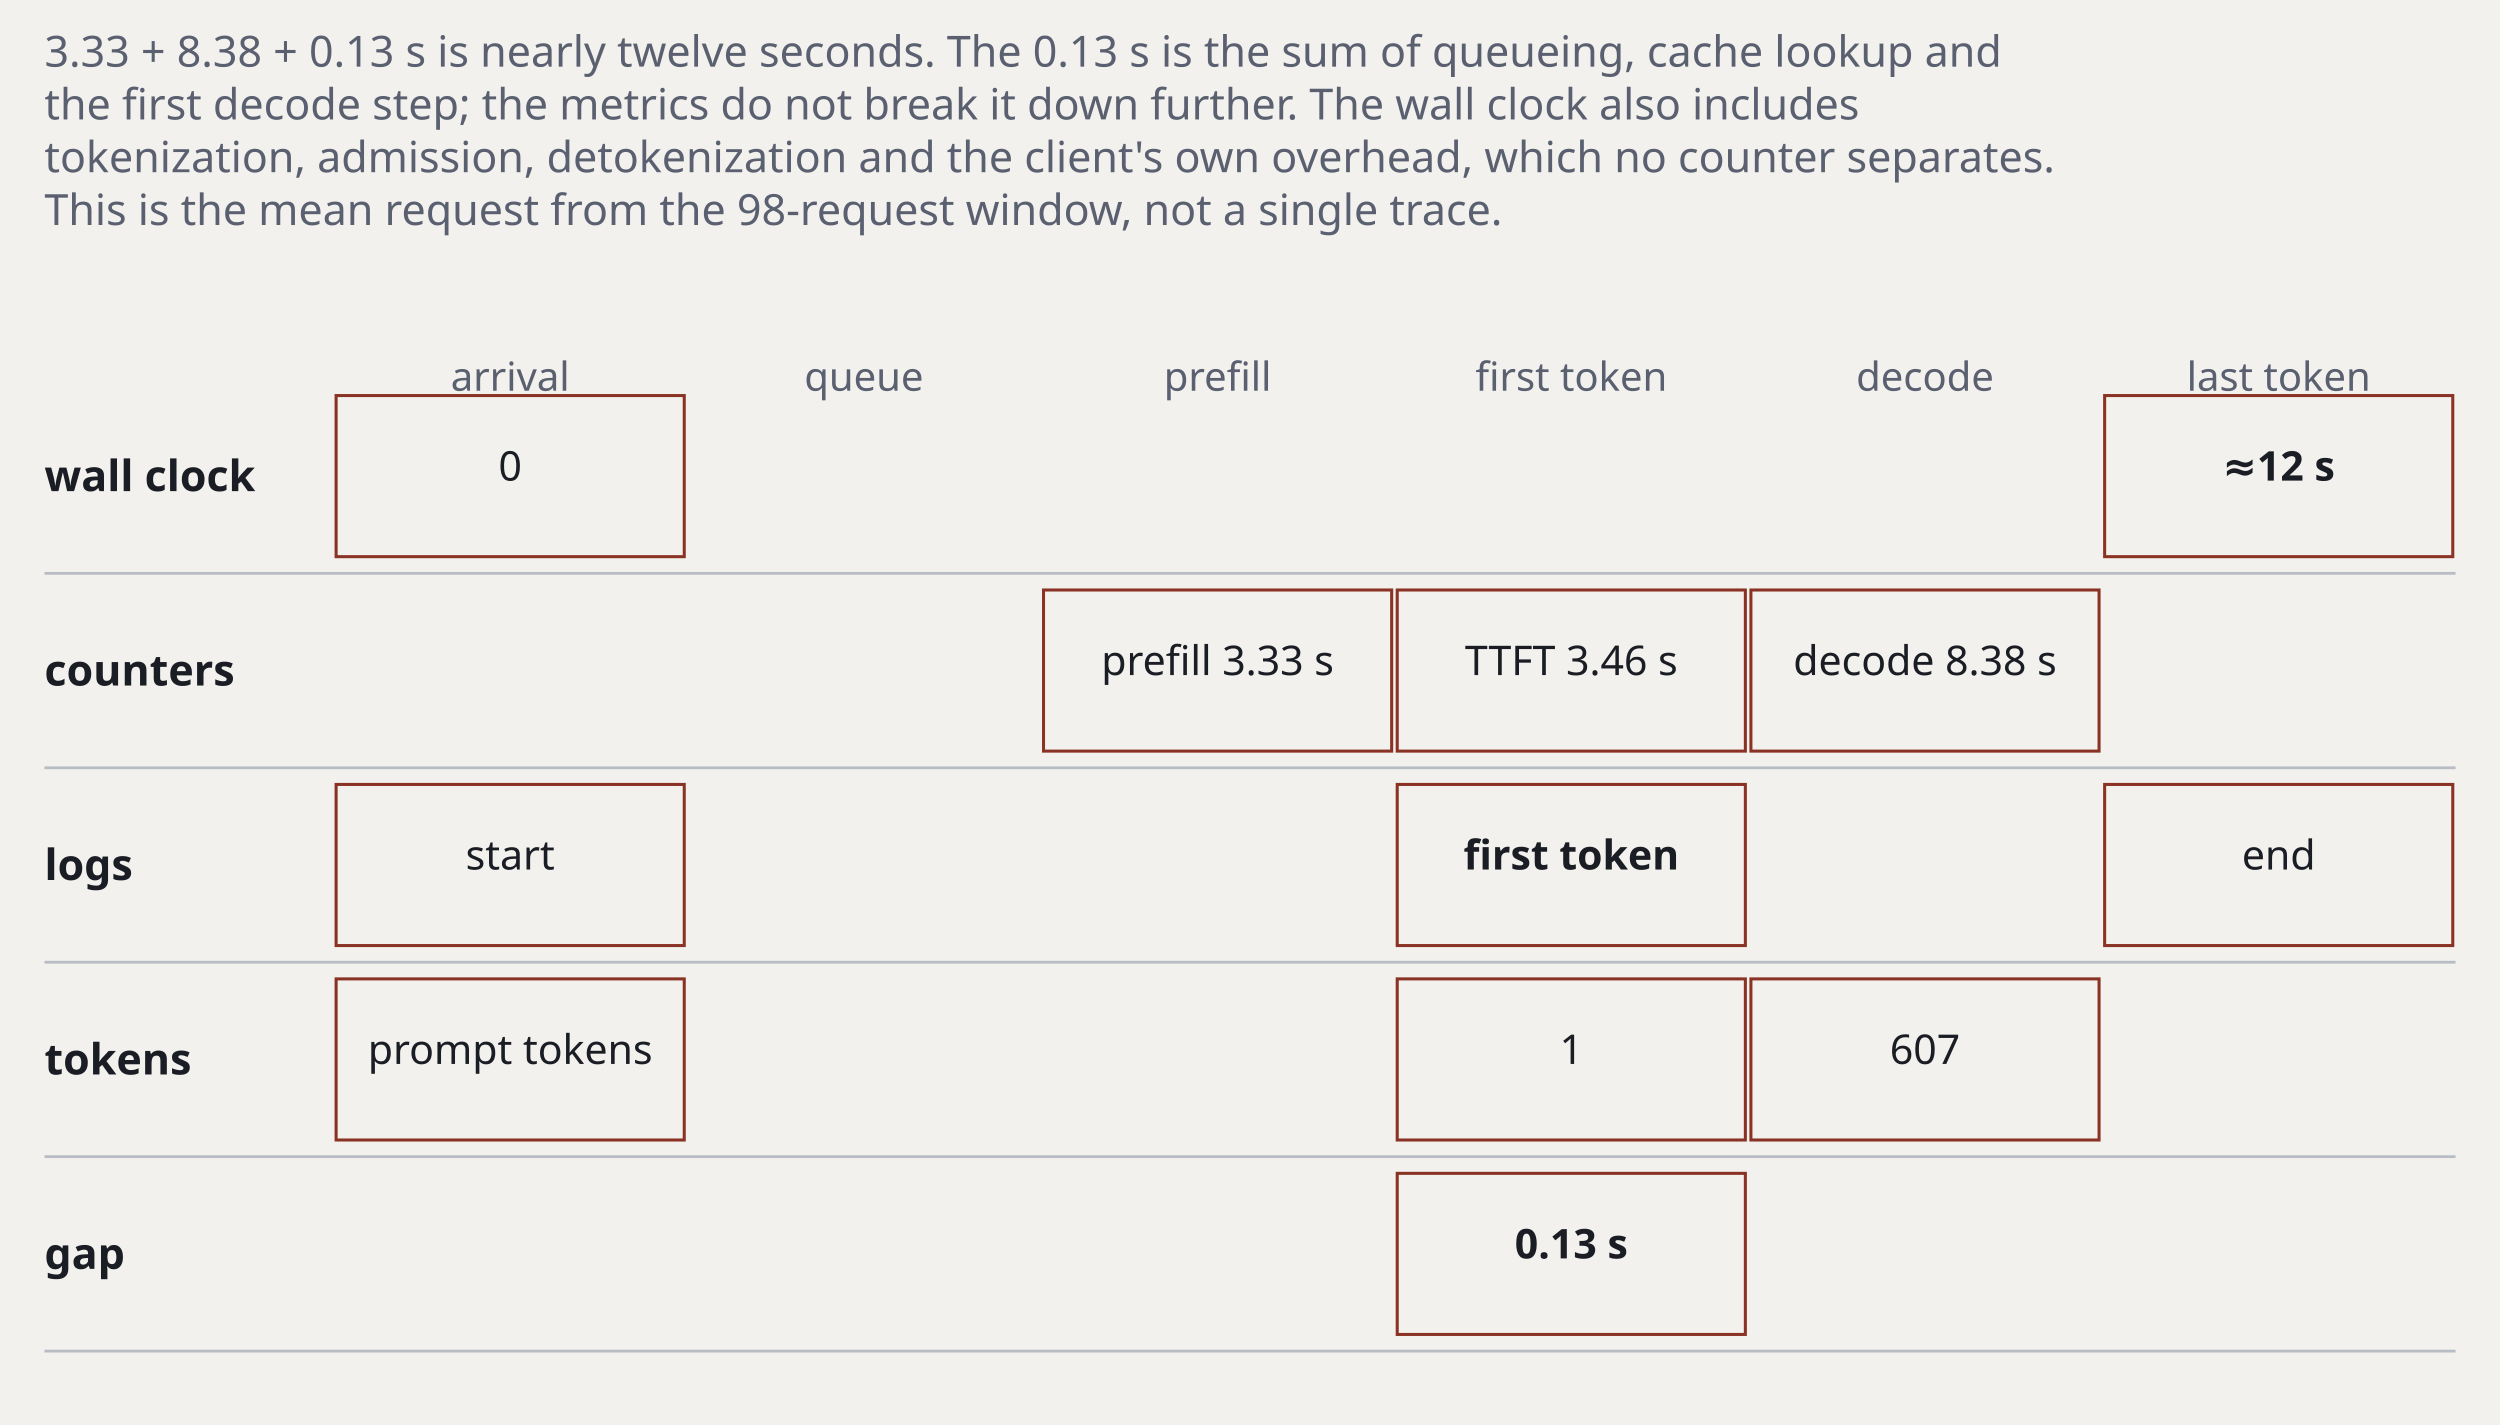
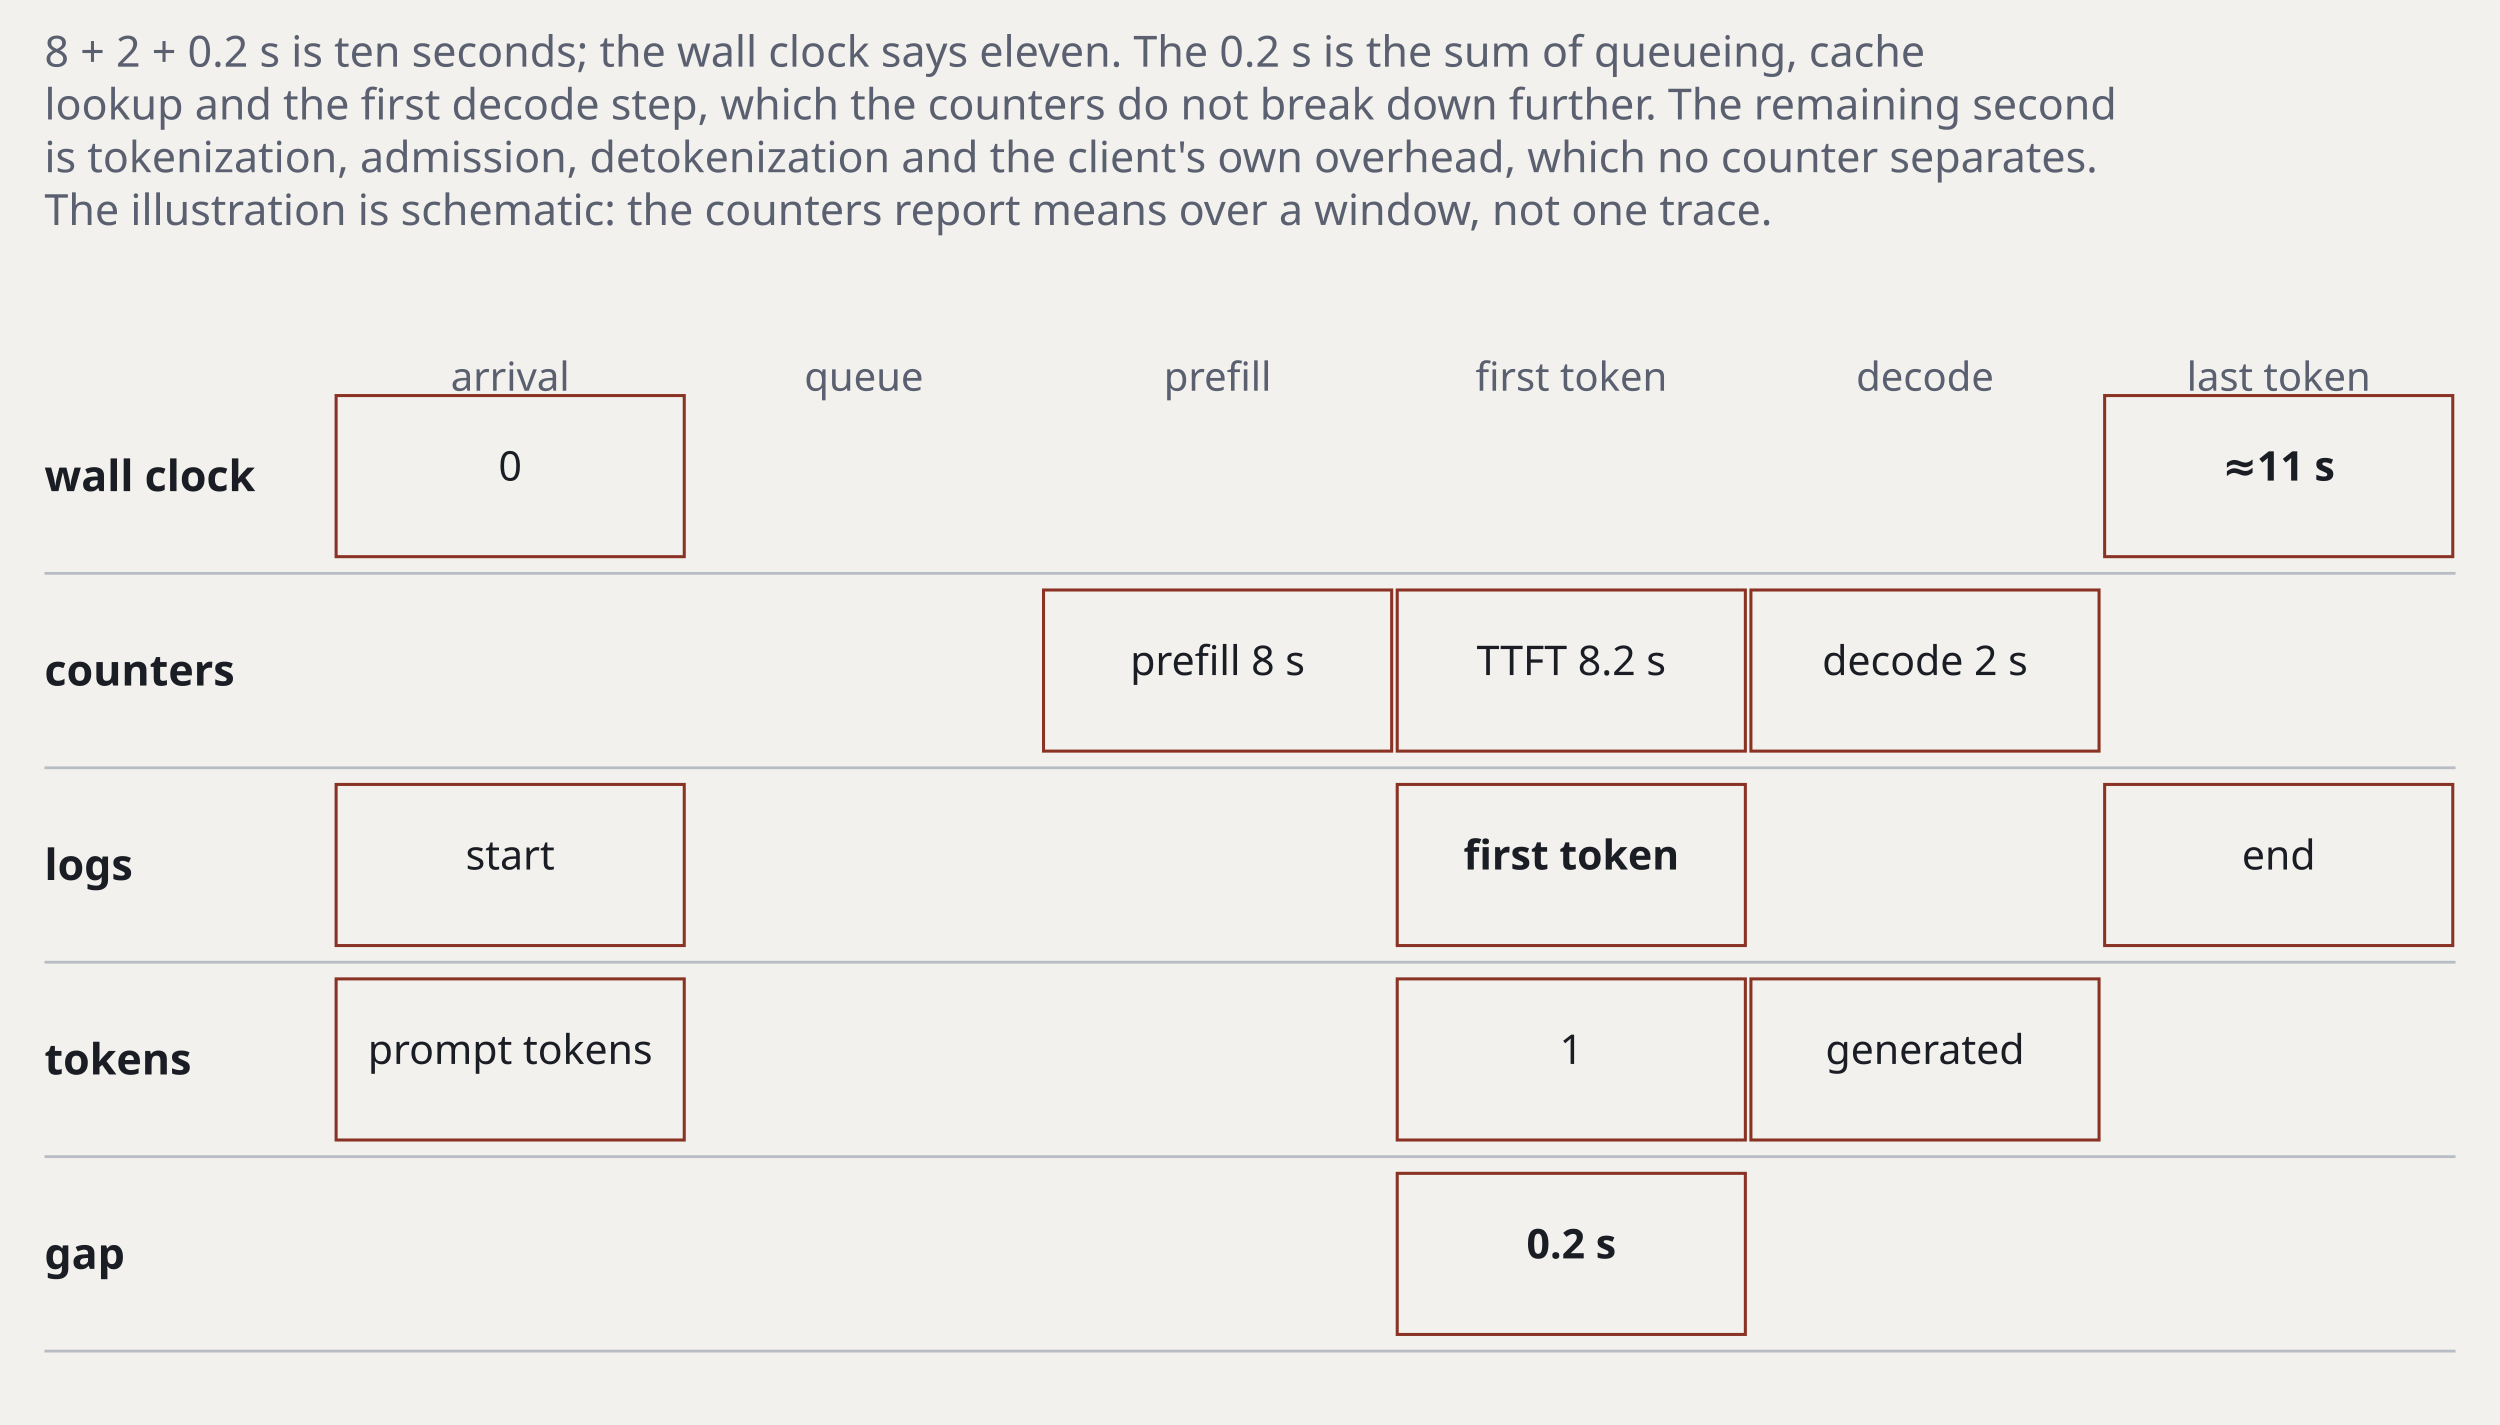
- <svg xmlns="http://www.w3.org/2000/svg" class="fig-svg" viewBox="0 0 900 513" width="100%" role="img" aria-labelledby="fig-title-d6fed125" aria-describedby="fig-desc-d6fed125">
+ <svg xmlns="http://www.w3.org/2000/svg" class="fig-svg" viewBox="0 0 900 513" width="100%" role="img" aria-labelledby="fig-title-896b5a59" aria-describedby="fig-desc-896b5a59">
  <defs>
-     <marker id="arrow-d6fed125" viewBox="0 0 8 8" refX="7" refY="4" markerWidth="7" markerHeight="7" orient="auto">
+     <marker id="arrow-896b5a59" viewBox="0 0 8 8" refX="7" refY="4" markerWidth="7" markerHeight="7" orient="auto">
      <path d="M0,0 L8,4 L0,8 z" fill="var(--color-muted, #5a6070)" />
    </marker>
-     <marker id="arrow-accent-d6fed125" viewBox="0 0 8 8" refX="7" refY="4" markerWidth="7" markerHeight="7" orient="auto">
+     <marker id="arrow-accent-896b5a59" viewBox="0 0 8 8" refX="7" refY="4" markerWidth="7" markerHeight="7" orient="auto">
      <path d="M0,0 L8,4 L0,8 z" fill="var(--color-accent, #8a3324)" />
    </marker>
  </defs>
  <rect x="0" y="0" width="900" height="513" fill="var(--color-sheet, #f2f1ed)" />
-   <text x="16.00" y="24.00" font-family="'Hanken Grotesk', ui-sans-serif, system-ui, sans-serif" font-size="15.48" font-weight="400" fill="var(--color-muted, #5a6070)" text-anchor="start">3.33 + 8.38 + 0.13 s is nearly twelve seconds. The 0.13 s is the sum of queueing, cache lookup and</text>
-   <text x="16.00" y="43.00" font-family="'Hanken Grotesk', ui-sans-serif, system-ui, sans-serif" font-size="15.48" font-weight="400" fill="var(--color-muted, #5a6070)" text-anchor="start">the first decode step; the metrics do not break it down further. The wall clock also includes</text>
-   <text x="16.00" y="62.00" font-family="'Hanken Grotesk', ui-sans-serif, system-ui, sans-serif" font-size="15.48" font-weight="400" fill="var(--color-muted, #5a6070)" text-anchor="start">tokenization, admission, detokenization and the client's own overhead, which no counter separates.</text>
-   <text x="16.00" y="81.00" font-family="'Hanken Grotesk', ui-sans-serif, system-ui, sans-serif" font-size="15.48" font-weight="400" fill="var(--color-muted, #5a6070)" text-anchor="start">This is the mean request from the 98-request window, not a single trace.</text>
+   <text x="16.00" y="24.00" font-family="'Hanken Grotesk', ui-sans-serif, system-ui, sans-serif" font-size="15.48" font-weight="400" fill="var(--color-muted, #5a6070)" text-anchor="start">8 + 2 + 0.2 s is ten seconds; the wall clock says eleven. The 0.2 s is the sum of queueing, cache</text>
+   <text x="16.00" y="43.00" font-family="'Hanken Grotesk', ui-sans-serif, system-ui, sans-serif" font-size="15.48" font-weight="400" fill="var(--color-muted, #5a6070)" text-anchor="start">lookup and the first decode step, which the counters do not break down further. The remaining second</text>
+   <text x="16.00" y="62.00" font-family="'Hanken Grotesk', ui-sans-serif, system-ui, sans-serif" font-size="15.48" font-weight="400" fill="var(--color-muted, #5a6070)" text-anchor="start">is tokenization, admission, detokenization and the client's own overhead, which no counter separates.</text>
+   <text x="16.00" y="81.00" font-family="'Hanken Grotesk', ui-sans-serif, system-ui, sans-serif" font-size="15.48" font-weight="400" fill="var(--color-muted, #5a6070)" text-anchor="start">The illustration is schematic: the counters report means over a window, not one trace.</text>
  <text x="183.67" y="140.67" font-family="'Hanken Grotesk', ui-sans-serif, system-ui, sans-serif" font-size="14.4" font-weight="400" fill="var(--color-muted, #5a6070)" text-anchor="middle" data-part="arrival">arrival</text>
  <text x="311.00" y="140.67" font-family="'Hanken Grotesk', ui-sans-serif, system-ui, sans-serif" font-size="14.4" font-weight="400" fill="var(--color-muted, #5a6070)" text-anchor="middle" data-part="queue">queue</text>
  <text x="438.33" y="140.67" font-family="'Hanken Grotesk', ui-sans-serif, system-ui, sans-serif" font-size="14.4" font-weight="400" fill="var(--color-muted, #5a6070)" text-anchor="middle" data-part="prefill">prefill</text>
  <text x="565.67" y="140.67" font-family="'Hanken Grotesk', ui-sans-serif, system-ui, sans-serif" font-size="14.4" font-weight="400" fill="var(--color-muted, #5a6070)" text-anchor="middle" data-part="ttft">first token</text>
  <text x="693.00" y="140.67" font-family="'Hanken Grotesk', ui-sans-serif, system-ui, sans-serif" font-size="14.4" font-weight="400" fill="var(--color-muted, #5a6070)" text-anchor="middle" data-part="decode">decode</text>
  <text x="820.33" y="140.67" font-family="'Hanken Grotesk', ui-sans-serif, system-ui, sans-serif" font-size="14.4" font-weight="400" fill="var(--color-muted, #5a6070)" text-anchor="middle" data-part="wall-clock">last token</text>
  <text x="16.00" y="176.80" font-family="'Hanken Grotesk', ui-sans-serif, system-ui, sans-serif" font-size="15.48" font-weight="600" fill="var(--color-ink, #1a1d24)" text-anchor="start" data-part="wall-clock">wall clock</text>
  <line x1="16.00" y1="206.40" x2="884.00" y2="206.40" stroke="var(--color-rule, #b8bcc4)" stroke-width="1" data-part="wall-clock" />
  <rect x="121.00" y="142.40" width="125.33" height="58.00" rx="0" fill="none" stroke="var(--color-accent, #8a3324)" stroke-width="1.1" data-part="arrival" />
  <text x="183.67" y="173.03" font-family="'Hanken Grotesk', ui-sans-serif, system-ui, sans-serif" font-size="14.76" font-weight="400" fill="var(--color-ink, #1a1d24)" text-anchor="middle" data-part="arrival">0</text>
  <rect x="757.67" y="142.40" width="125.33" height="58.00" rx="0" fill="none" stroke="var(--color-accent, #8a3324)" stroke-width="1.1" data-part="wall-clock" />
-   <text x="820.33" y="173.03" font-family="'Hanken Grotesk', ui-sans-serif, system-ui, sans-serif" font-size="14.76" font-weight="600" fill="var(--color-ink, #1a1d24)" text-anchor="middle" data-part="wall-clock">≈12 s</text>
+   <text x="820.33" y="173.03" font-family="'Hanken Grotesk', ui-sans-serif, system-ui, sans-serif" font-size="14.76" font-weight="600" fill="var(--color-ink, #1a1d24)" text-anchor="middle" data-part="wall-clock">≈11 s</text>
  <text x="16.00" y="246.80" font-family="'Hanken Grotesk', ui-sans-serif, system-ui, sans-serif" font-size="15.48" font-weight="600" fill="var(--color-ink, #1a1d24)" text-anchor="start" data-part="arrival">counters</text>
  <line x1="16.00" y1="276.40" x2="884.00" y2="276.40" stroke="var(--color-rule, #b8bcc4)" stroke-width="1" data-part="arrival" />
  <rect x="375.67" y="212.40" width="125.33" height="58.00" rx="0" fill="none" stroke="var(--color-accent, #8a3324)" stroke-width="1.1" data-part="prefill" />
-   <text x="438.33" y="243.03" font-family="'Hanken Grotesk', ui-sans-serif, system-ui, sans-serif" font-size="14.76" font-weight="400" fill="var(--color-ink, #1a1d24)" text-anchor="middle" data-part="prefill">prefill 3.33 s</text>
+   <text x="438.33" y="243.03" font-family="'Hanken Grotesk', ui-sans-serif, system-ui, sans-serif" font-size="14.76" font-weight="400" fill="var(--color-ink, #1a1d24)" text-anchor="middle" data-part="prefill">prefill 8 s</text>
  <rect x="503.00" y="212.40" width="125.33" height="58.00" rx="0" fill="none" stroke="var(--color-accent, #8a3324)" stroke-width="1.1" data-part="ttft" />
-   <text x="565.67" y="243.03" font-family="'Hanken Grotesk', ui-sans-serif, system-ui, sans-serif" font-size="14.76" font-weight="400" fill="var(--color-ink, #1a1d24)" text-anchor="middle" data-part="ttft">TTFT 3.46 s</text>
+   <text x="565.67" y="243.03" font-family="'Hanken Grotesk', ui-sans-serif, system-ui, sans-serif" font-size="14.76" font-weight="400" fill="var(--color-ink, #1a1d24)" text-anchor="middle" data-part="ttft">TTFT 8.2 s</text>
  <rect x="630.33" y="212.40" width="125.33" height="58.00" rx="0" fill="none" stroke="var(--color-accent, #8a3324)" stroke-width="1.1" data-part="decode" />
-   <text x="693.00" y="243.03" font-family="'Hanken Grotesk', ui-sans-serif, system-ui, sans-serif" font-size="14.76" font-weight="400" fill="var(--color-ink, #1a1d24)" text-anchor="middle" data-part="decode">decode 8.38 s</text>
+   <text x="693.00" y="243.03" font-family="'Hanken Grotesk', ui-sans-serif, system-ui, sans-serif" font-size="14.76" font-weight="400" fill="var(--color-ink, #1a1d24)" text-anchor="middle" data-part="decode">decode 2 s</text>
  <text x="16.00" y="316.80" font-family="'Hanken Grotesk', ui-sans-serif, system-ui, sans-serif" font-size="15.48" font-weight="600" fill="var(--color-ink, #1a1d24)" text-anchor="start" data-part="prefill">logs</text>
  <line x1="16.00" y1="346.40" x2="884.00" y2="346.40" stroke="var(--color-rule, #b8bcc4)" stroke-width="1" data-part="prefill" />
  <rect x="121.00" y="282.40" width="125.33" height="58.00" rx="0" fill="none" stroke="var(--color-accent, #8a3324)" stroke-width="1.1" data-part="arrival" />
  <text x="183.67" y="313.03" font-family="'Hanken Grotesk', ui-sans-serif, system-ui, sans-serif" font-size="14.76" font-weight="400" fill="var(--color-ink, #1a1d24)" text-anchor="middle" data-part="arrival">start</text>
  <rect x="503.00" y="282.40" width="125.33" height="58.00" rx="0" fill="none" stroke="var(--color-accent, #8a3324)" stroke-width="1.1" data-part="ttft" />
  <text x="565.67" y="313.03" font-family="'Hanken Grotesk', ui-sans-serif, system-ui, sans-serif" font-size="14.76" font-weight="600" fill="var(--color-ink, #1a1d24)" text-anchor="middle" data-part="ttft">first token</text>
  <rect x="757.67" y="282.40" width="125.33" height="58.00" rx="0" fill="none" stroke="var(--color-accent, #8a3324)" stroke-width="1.1" data-part="wall-clock" />
  <text x="820.33" y="313.03" font-family="'Hanken Grotesk', ui-sans-serif, system-ui, sans-serif" font-size="14.76" font-weight="400" fill="var(--color-ink, #1a1d24)" text-anchor="middle" data-part="wall-clock">end</text>
  <text x="16.00" y="386.80" font-family="'Hanken Grotesk', ui-sans-serif, system-ui, sans-serif" font-size="15.48" font-weight="600" fill="var(--color-ink, #1a1d24)" text-anchor="start" data-part="decode">tokens</text>
  <line x1="16.00" y1="416.40" x2="884.00" y2="416.40" stroke="var(--color-rule, #b8bcc4)" stroke-width="1" data-part="decode" />
  <rect x="121.00" y="352.40" width="125.33" height="58.00" rx="0" fill="none" stroke="var(--color-accent, #8a3324)" stroke-width="1.1" data-part="arrival" />
  <text x="183.67" y="383.03" font-family="'Hanken Grotesk', ui-sans-serif, system-ui, sans-serif" font-size="14.76" font-weight="400" fill="var(--color-ink, #1a1d24)" text-anchor="middle" data-part="arrival">prompt tokens</text>
  <rect x="503.00" y="352.40" width="125.33" height="58.00" rx="0" fill="none" stroke="var(--color-accent, #8a3324)" stroke-width="1.1" data-part="ttft" />
  <text x="565.67" y="383.03" font-family="'Hanken Grotesk', ui-sans-serif, system-ui, sans-serif" font-size="14.76" font-weight="400" fill="var(--color-ink, #1a1d24)" text-anchor="middle" data-part="ttft">1</text>
  <rect x="630.33" y="352.40" width="125.33" height="58.00" rx="0" fill="none" stroke="var(--color-accent, #8a3324)" stroke-width="1.1" data-part="decode" />
-   <text x="693.00" y="383.03" font-family="'Hanken Grotesk', ui-sans-serif, system-ui, sans-serif" font-size="14.76" font-weight="400" fill="var(--color-ink, #1a1d24)" text-anchor="middle" data-part="decode">607</text>
+   <text x="693.00" y="383.03" font-family="'Hanken Grotesk', ui-sans-serif, system-ui, sans-serif" font-size="14.76" font-weight="400" fill="var(--color-ink, #1a1d24)" text-anchor="middle" data-part="decode">generated</text>
  <text x="16.00" y="456.80" font-family="'Hanken Grotesk', ui-sans-serif, system-ui, sans-serif" font-size="15.48" font-weight="600" fill="var(--color-ink, #1a1d24)" text-anchor="start" data-part="ttft">gap</text>
  <line x1="16.00" y1="486.40" x2="884.00" y2="486.40" stroke="var(--color-rule, #b8bcc4)" stroke-width="1" data-part="ttft" />
  <rect x="503.00" y="422.40" width="125.33" height="58.00" rx="0" fill="none" stroke="var(--color-accent, #8a3324)" stroke-width="1.1" data-part="ttft" />
-   <text x="565.67" y="453.03" font-family="'Hanken Grotesk', ui-sans-serif, system-ui, sans-serif" font-size="14.76" font-weight="600" fill="var(--color-ink, #1a1d24)" text-anchor="middle" data-part="ttft">0.13 s</text>
+   <text x="565.67" y="453.03" font-family="'Hanken Grotesk', ui-sans-serif, system-ui, sans-serif" font-size="14.76" font-weight="600" fill="var(--color-ink, #1a1d24)" text-anchor="middle" data-part="ttft">0.2 s</text>
</svg>
